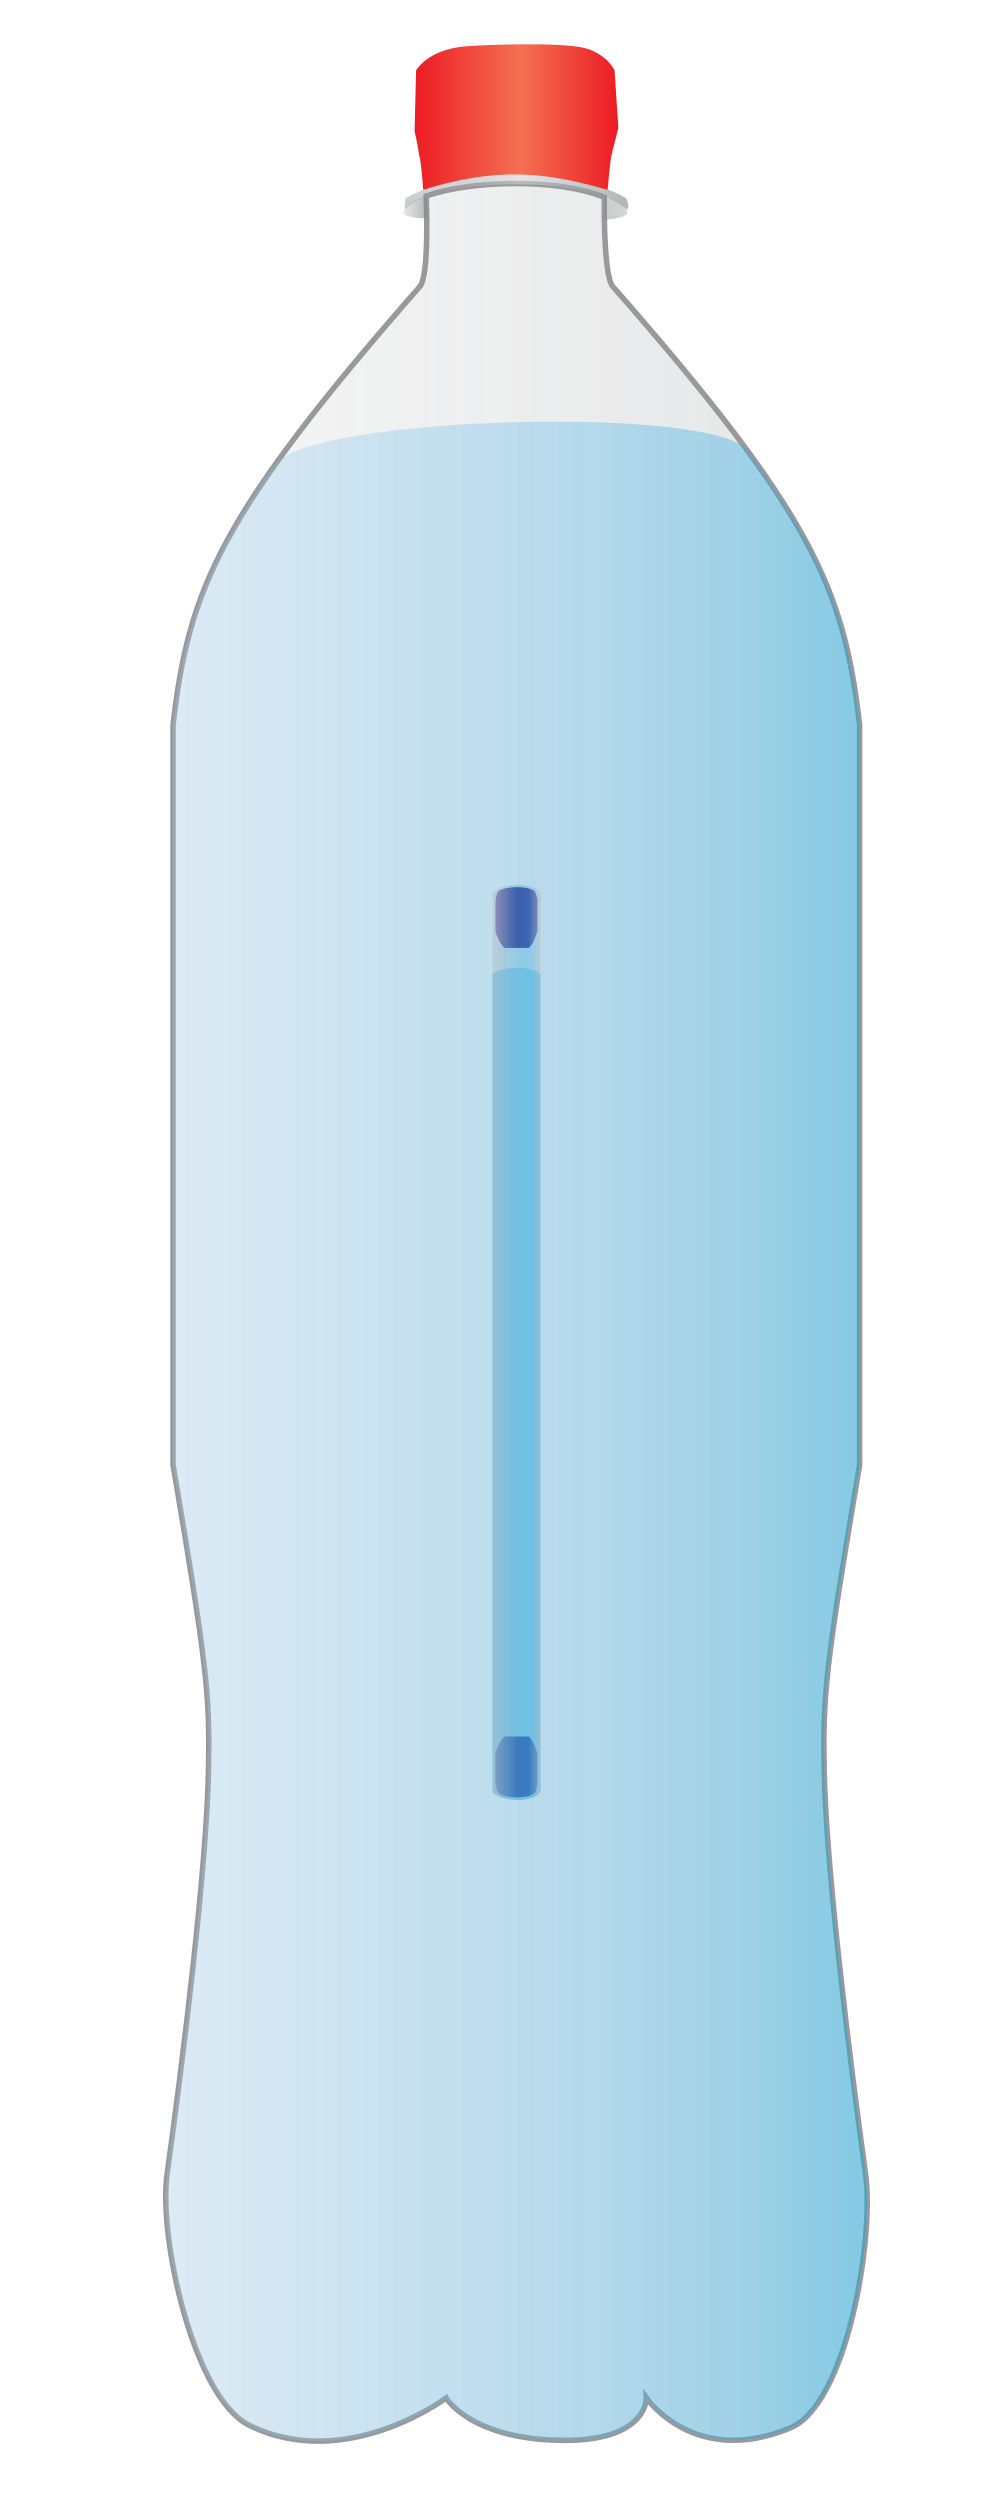
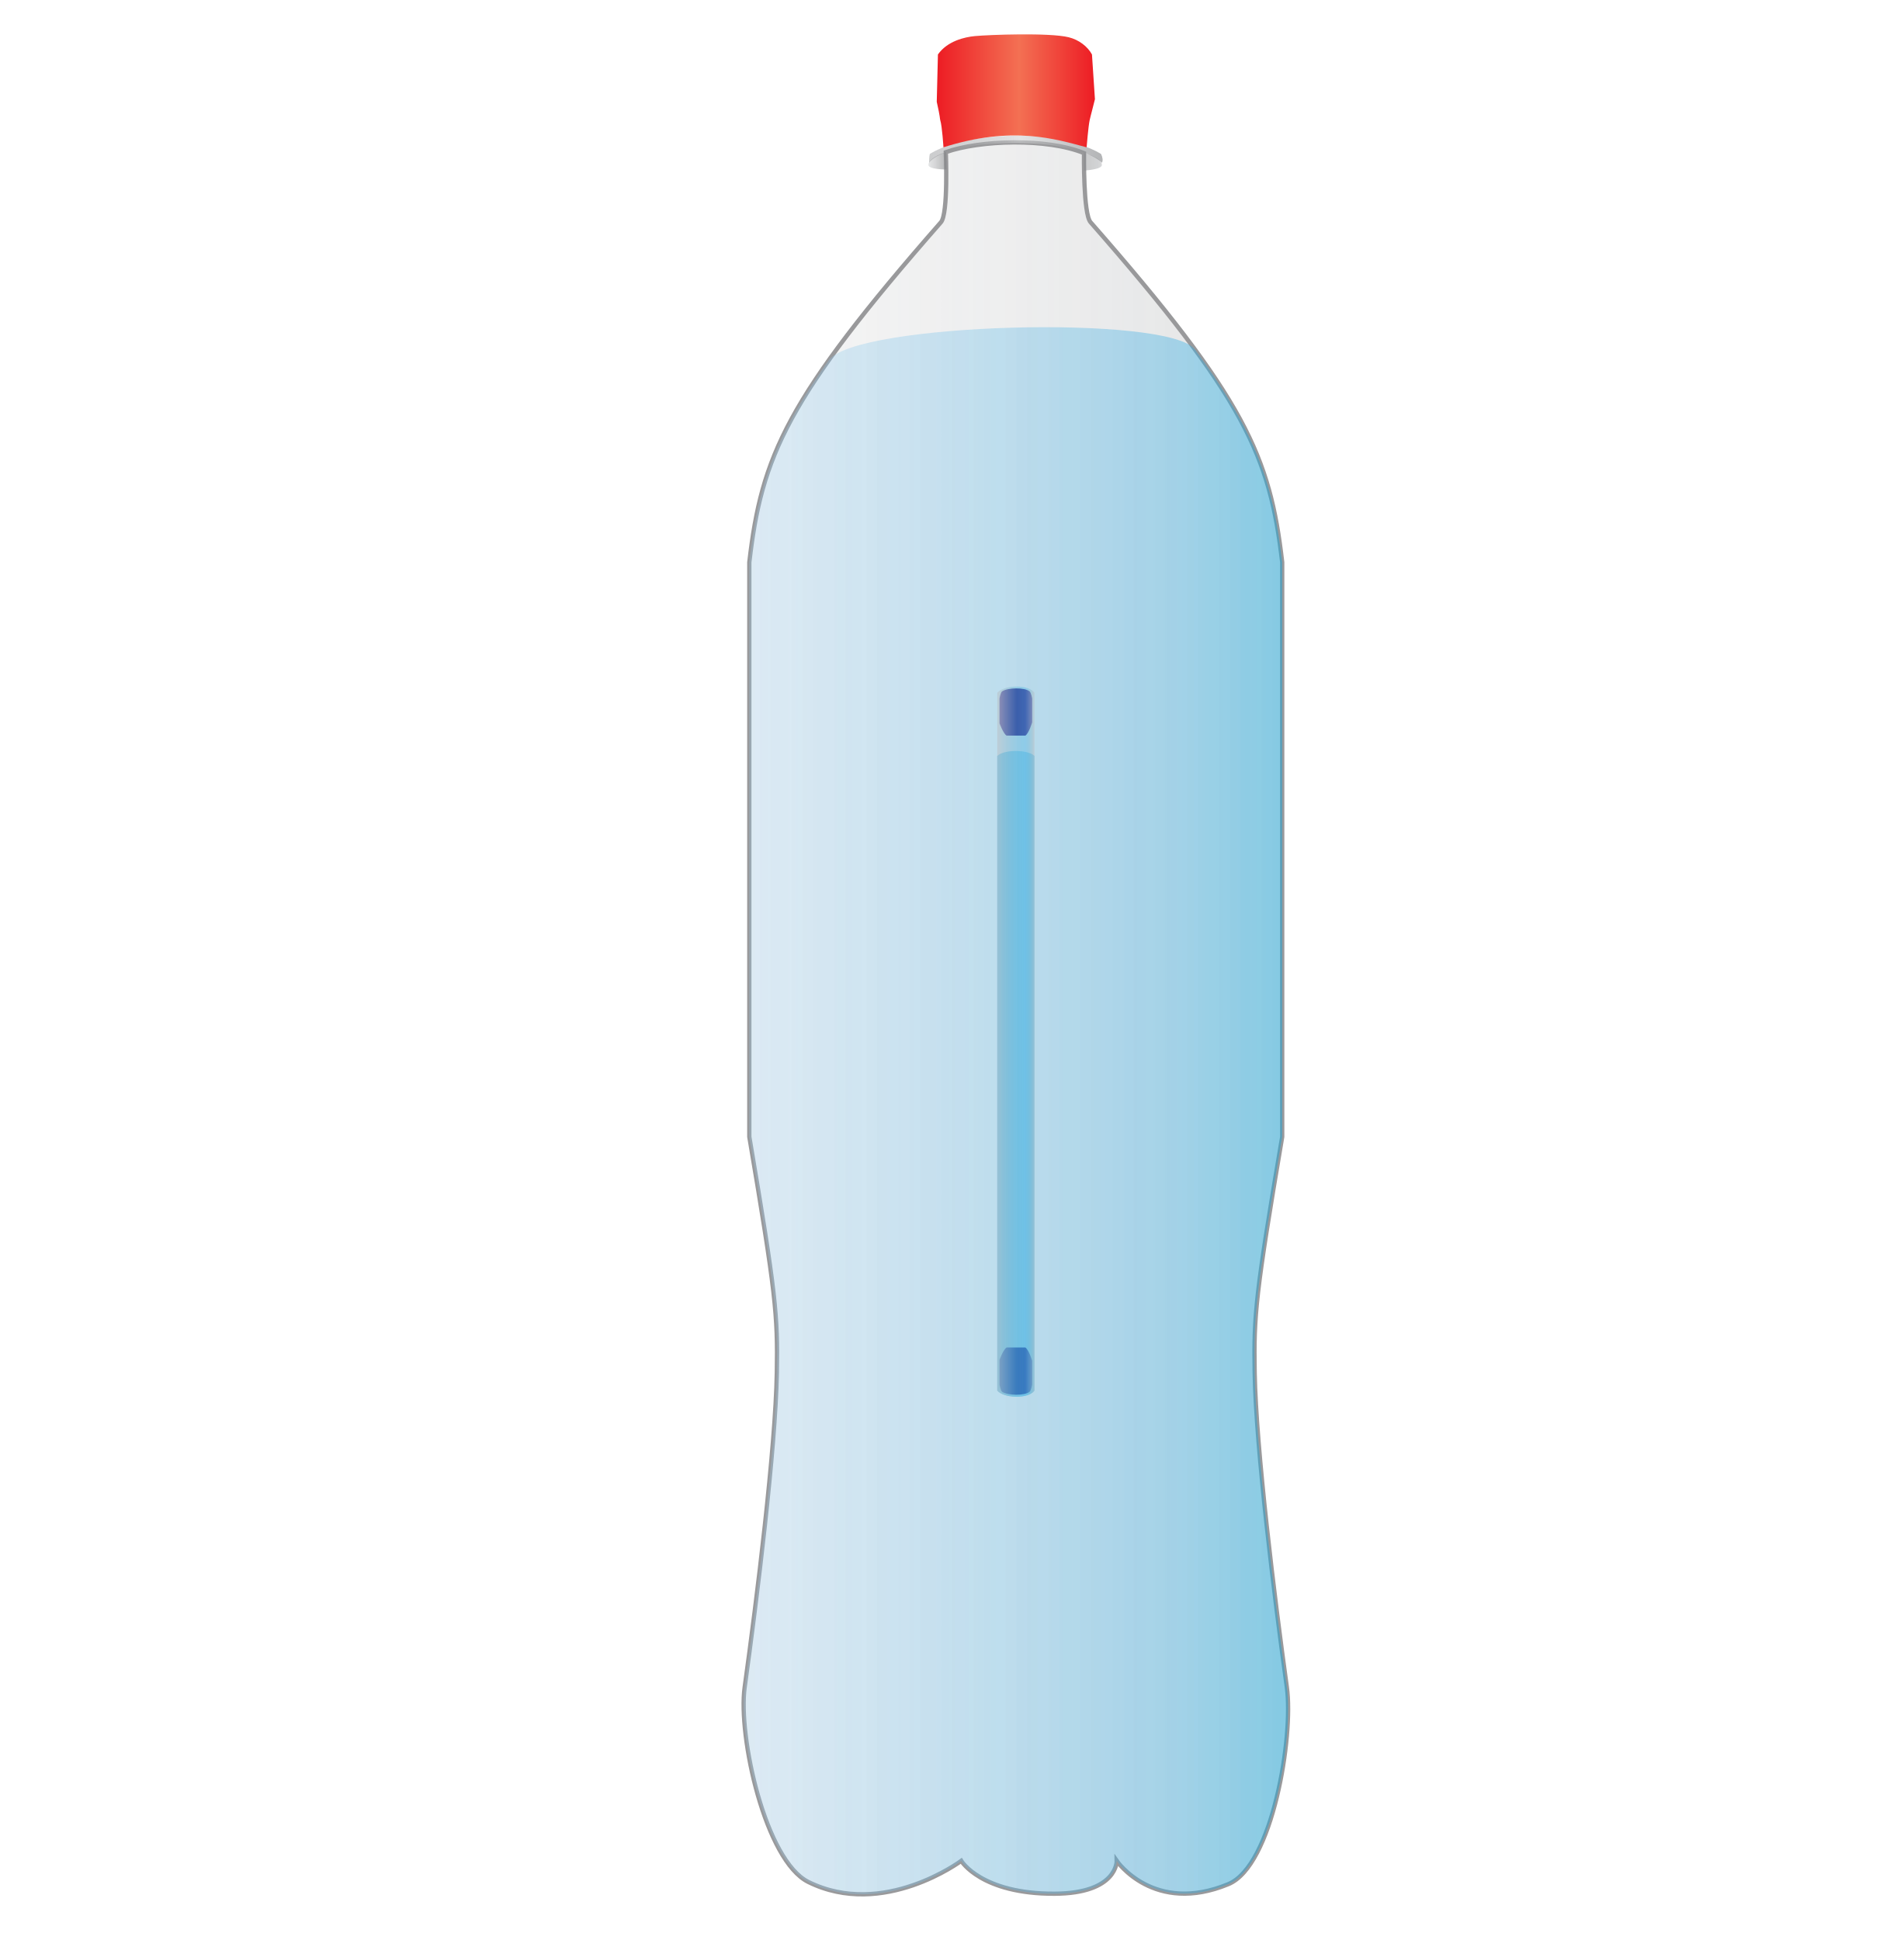
- <svg xmlns="http://www.w3.org/2000/svg" version="1.1" id="Camada_1" x="0px" y="0px" width="89.544px" height="226.333px" viewBox="0 0 89.544 226.333" enable-background="new 0 0 89.544 226.333" xml:space="preserve">
-   <linearGradient id="SVGID_1_" gradientUnits="userSpaceOnUse" x1="15.005" y1="118.808" x2="78.512" y2="118.808">
+ <svg xmlns="http://www.w3.org/2000/svg" version="1.1" id="Camada_1" x="0px" y="0px" width="222px" height="226.333px" viewBox="-71.728 0 222 226.333" enable-background="new -71.728 0 222 226.333" xml:space="preserve">
+   <linearGradient id="SVGID_1_" gradientUnits="userSpaceOnUse" x1="15.061" y1="107.384" x2="78.568" y2="107.384" gradientTransform="matrix(1 0 0 -1 -0.0552 226.1924)">
    <stop offset="0" style="stop-color:#DCDDDE;stop-opacity:0.4" />
    <stop offset="1" style="stop-color:#BCBEC0;stop-opacity:0.6" />
  </linearGradient>
-   <path opacity="0.7" fill="url(#SVGID_1_)" stroke="#6D6E71" stroke-width="0.5" stroke-miterlimit="10" d="M54.707,17.864  c0,0-0.103,7.073,0.765,8.064c18.056,20.59,20.925,27.328,22.352,39.671v67.031c-3.089,18.252-3.327,20.742-3.21,27.5  c0.155,8.934,2.322,26.374,3.751,36.708c0.797,5.769-1.662,20.838-6.82,22.977c-8.688,3.604-13.022-2.716-13.022-2.716  s0.095,3.809-7.271,3.835c-8.548,0.03-10.865-3.835-10.865-3.835s-9.108,6.791-17.837,2.462c-5.002-2.48-8.221-16.955-7.423-22.723  c1.429-10.334,3.596-27.774,3.75-36.708c0.117-6.758-0.122-9.247-3.209-27.5V65.599c1.426-12.343,4.295-19.081,22.351-39.671  c0.869-0.991,0.569-8.177,0.569-8.177C42.584,16.338,50.369,16.092,54.707,17.864z" />
-   <linearGradient id="SVGID_2_" gradientUnits="userSpaceOnUse" x1="15.005" y1="129.588" x2="78.511" y2="129.588">
+   <path opacity="0.7" fill="url(#SVGID_1_)" stroke="#6D6E71" stroke-width="0.5" stroke-miterlimit="10" enable-background="new    " d="  M54.708,17.864c0,0-0.104,7.073,0.765,8.064c18.056,20.59,20.925,27.328,22.353,39.671v67.03c-3.09,18.252-3.328,20.742-3.211,27.5  c0.155,8.935,2.322,26.375,3.752,36.709c0.797,5.769-1.662,20.838-6.82,22.977c-8.688,3.604-13.022-2.716-13.022-2.716  s0.095,3.81-7.271,3.835c-8.548,0.029-10.865-3.835-10.865-3.835s-9.108,6.791-17.837,2.462c-5.002-2.48-8.221-16.955-7.423-22.723  c1.429-10.334,3.596-27.774,3.75-36.709c0.117-6.758-0.122-9.246-3.209-27.5v-67.03c1.426-12.343,4.295-19.081,22.351-39.671  c0.869-0.991,0.569-8.177,0.569-8.177C42.584,16.338,50.37,16.092,54.708,17.864z" />
+   <linearGradient id="SVGID_2_" gradientUnits="userSpaceOnUse" x1="15.061" y1="96.604" x2="78.566" y2="96.604" gradientTransform="matrix(1 0 0 -1 -0.0552 226.1924)">
    <stop offset="0" style="stop-color:#9FCEEF;stop-opacity:0.4" />
    <stop offset="0.782" style="stop-color:#3BAFE4;stop-opacity:0.556" />
    <stop offset="1" style="stop-color:#00A7E1;stop-opacity:0.6" />
  </linearGradient>
-   <path opacity="0.7" fill="url(#SVGID_2_)" d="M67.658,40.787c7.408,10.098,9.15,16.04,10.163,24.812v67.031  c-3.087,18.252-3.325,20.741-3.21,27.499c0.154,8.934,2.322,26.375,3.752,36.708c0.798,5.769-1.662,20.837-6.82,22.977  c-8.688,3.604-13.021-2.717-13.021-2.717s0.095,3.809-7.271,3.837c-8.549,0.03-10.867-3.837-10.867-3.837s-9.106,6.792-17.835,2.463  c-5.002-2.479-8.22-16.954-7.422-22.722c1.428-10.334,3.596-27.775,3.749-36.708c0.117-6.758-0.122-9.246-3.209-27.499V65.599  c0.971-8.404,2.612-14.21,9.26-23.562C28.042,37.657,64.644,36.678,67.658,40.787z" />
-   <linearGradient id="SVGID_3_" gradientUnits="userSpaceOnUse" x1="36.563" y1="18.75" x2="38.671" y2="18.75">
+   <path opacity="0.7" fill="url(#SVGID_2_)" enable-background="new    " d="M67.659,40.787c7.407,10.098,9.149,16.04,10.162,24.812  v67.03c-3.087,18.252-3.324,20.742-3.21,27.5c0.154,8.934,2.322,26.375,3.752,36.707c0.798,5.77-1.661,20.838-6.819,22.978  c-8.688,3.604-13.021-2.717-13.021-2.717s0.096,3.809-7.271,3.837c-8.548,0.029-10.867-3.837-10.867-3.837  s-9.106,6.792-17.835,2.463c-5.002-2.479-8.22-16.954-7.422-22.722c1.428-10.334,3.596-27.775,3.749-36.709  c0.117-6.758-0.122-9.246-3.209-27.498V65.599c0.971-8.404,2.612-14.21,9.26-23.562C28.042,37.657,64.644,36.678,67.659,40.787z" />
+   <linearGradient id="SVGID_3_" gradientUnits="userSpaceOnUse" x1="36.618" y1="207.442" x2="38.726" y2="207.442" gradientTransform="matrix(1 0 0 -1 -0.0552 226.1924)">
    <stop offset="0" style="stop-color:#BCBEC0;stop-opacity:0.4" />
    <stop offset="1" style="stop-color:#808285;stop-opacity:0.6" />
  </linearGradient>
  <path fill="url(#SVGID_3_)" d="M36.563,19.239c0.001,0.549,2.108,0.536,2.108,0.536l-0.047-2.049  C38.625,17.726,36.562,18.333,36.563,19.239z" />
-   <linearGradient id="SVGID_4_" gradientUnits="userSpaceOnUse" x1="54.704" y1="18.871" x2="56.794" y2="18.871">
+   <linearGradient id="SVGID_4_" gradientUnits="userSpaceOnUse" x1="54.758" y1="207.321" x2="56.848" y2="207.321" gradientTransform="matrix(1 0 0 -1 -0.0552 226.1924)">
    <stop offset="0" style="stop-color:#808285;stop-opacity:0.4" />
    <stop offset="1" style="stop-color:#BCBEC0;stop-opacity:0.6" />
  </linearGradient>
-   <path fill="url(#SVGID_4_)" d="M56.794,19.247c-0.002,0.549-2.09,0.649-2.09,0.649v-2.049  C54.704,17.847,56.797,18.341,56.794,19.247z" />
-   <linearGradient id="SVGID_5_" gradientUnits="userSpaceOnUse" x1="36.638" y1="17.407" x2="56.878" y2="17.407">
+   <path fill="url(#SVGID_4_)" d="M56.793,19.247c-0.002,0.549-2.09,0.649-2.09,0.649v-2.049  C54.704,17.847,56.797,18.341,56.793,19.247z" />
+   <linearGradient id="SVGID_5_" gradientUnits="userSpaceOnUse" x1="36.694" y1="208.785" x2="56.932" y2="208.785" gradientTransform="matrix(1 0 0 -1 -0.0552 226.1924)">
    <stop offset="0" style="stop-color:#808285;stop-opacity:0.4" />
    <stop offset="0.521" style="stop-color:#D1D3D4;stop-opacity:0.6" />
    <stop offset="1" style="stop-color:#808285;stop-opacity:0.6" />
  </linearGradient>
-   <path fill="url(#SVGID_5_)" d="M36.721,17.966c0,0,3.002-2.136,10.295-2.136c6.52,0,9.68,2.136,9.68,2.136  c0.166,0.343,0.258,0.762,0.099,1.019c0,0-1.914-2.238-9.821-2.299c-8.908-0.069-10.335,2.299-10.335,2.299  C36.636,18.801,36.639,18.292,36.721,17.966z" />
-   <linearGradient id="SVGID_6_" gradientUnits="userSpaceOnUse" x1="37.534" y1="10.599" x2="55.982" y2="10.599">
+   <path fill="url(#SVGID_5_)" d="M36.721,17.966c0,0,3.002-2.136,10.295-2.136c6.52,0,9.68,2.136,9.68,2.136  c0.166,0.343,0.258,0.762,0.1,1.019c0,0-1.914-2.238-9.821-2.299c-8.908-0.069-10.335,2.299-10.335,2.299  C36.636,18.801,36.639,18.292,36.721,17.966z" />
+   <linearGradient id="SVGID_6_" gradientUnits="userSpaceOnUse" x1="37.588" y1="215.594" x2="56.038" y2="215.594" gradientTransform="matrix(1 0 0 -1 -0.0552 226.1924)">
    <stop offset="0" style="stop-color:#ED1C24" />
    <stop offset="0.521" style="stop-color:#F37053" />
    <stop offset="1" style="stop-color:#ED1C24" />
  </linearGradient>
-   <path fill="url(#SVGID_6_)" d="M55.012,17.187c0,0,0.198-2.452,0.354-3.164c0.124-0.578,0.395-1.511,0.616-2.451l-0.346-5.218  c-0.513-0.942-1.542-1.72-2.712-2.007c-2.266-0.556-9.263-0.294-10.94-0.137c-1.199,0.112-3.214,0.577-4.314,2.144l-0.137,5.524  c0.421,1.85,0.349,1.953,0.409,2.145c0.226,0.735,0.372,3.164,0.372,3.164C46.343,14.627,51.412,16.22,55.012,17.187z" />
+   <path fill="url(#SVGID_6_)" d="M55.012,17.187c0,0,0.197-2.452,0.354-3.164c0.125-0.578,0.396-1.511,0.616-2.451l-0.346-5.218  c-0.513-0.942-1.542-1.72-2.712-2.007c-2.266-0.556-9.263-0.294-10.94-0.137c-1.199,0.112-3.214,0.577-4.314,2.144l-0.137,5.524  c0.421,1.85,0.349,1.953,0.409,2.145c0.226,0.735,0.372,3.164,0.372,3.164C46.342,14.627,51.413,16.22,55.012,17.187z" />
  <g>
-     <linearGradient id="SVGID_7_" gradientUnits="userSpaceOnUse" x1="44.852" y1="159.964" x2="48.664" y2="159.964">
+     <linearGradient id="SVGID_7_" gradientUnits="userSpaceOnUse" x1="44.907" y1="66.228" x2="48.719" y2="66.228" gradientTransform="matrix(1 0 0 -1 -0.0552 226.1924)">
      <stop offset="0" style="stop-color:#645FAA" />
      <stop offset="0.527" style="stop-color:#2E3192" />
      <stop offset="1" style="stop-color:#645FAA" />
    </linearGradient>
-     <path fill="url(#SVGID_7_)" d="M45.682,157.21h2.183c0.396,0.229,0.8,1.553,0.8,1.553v2.767c0,0-0.123,0.701-0.307,0.847   c-0.604,0.481-2.55,0.43-3.198,0c-0.197-0.131-0.308-0.847-0.308-0.847v-2.88C44.852,158.65,45.302,157.419,45.682,157.21z" />
-     <linearGradient id="SVGID_8_" gradientUnits="userSpaceOnUse" x1="44.852" y1="24.843" x2="48.664" y2="24.843" gradientTransform="matrix(1 0 0 -1 0 107.9102)">
+     <path fill="url(#SVGID_7_)" d="M45.682,157.209h2.184c0.396,0.229,0.799,1.554,0.799,1.554v2.767c0,0-0.123,0.701-0.307,0.848   c-0.604,0.48-2.55,0.43-3.198,0c-0.197-0.131-0.308-0.848-0.308-0.848v-2.88C44.852,158.65,45.301,157.418,45.682,157.209z" />
+     <linearGradient id="SVGID_8_" gradientUnits="userSpaceOnUse" x1="44.907" y1="570.297" x2="48.719" y2="570.297" gradientTransform="matrix(1 0 0 1 -0.0552 -487.2305)">
      <stop offset="0" style="stop-color:#645FAA" />
      <stop offset="0.527" style="stop-color:#2E3192" />
      <stop offset="1" style="stop-color:#645FAA" />
    </linearGradient>
-     <path fill="url(#SVGID_8_)" d="M45.682,85.822h2.183c0.396-0.23,0.8-1.553,0.8-1.553v-2.767c0,0-0.123-0.7-0.307-0.847   c-0.604-0.481-2.55-0.429-3.198,0c-0.197,0.13-0.308,0.847-0.308,0.847v2.88C44.852,84.382,45.302,85.611,45.682,85.822z" />
-     <linearGradient id="SVGID_9_" gradientUnits="userSpaceOnUse" x1="44.592" y1="125.287" x2="48.924" y2="125.287">
+     <path fill="url(#SVGID_8_)" d="M45.682,85.822h2.184c0.396-0.23,0.799-1.553,0.799-1.553v-2.767c0,0-0.123-0.7-0.307-0.847   c-0.604-0.481-2.55-0.429-3.198,0c-0.197,0.13-0.308,0.847-0.308,0.847v2.88C44.852,84.382,45.301,85.611,45.682,85.822z" />
+     <linearGradient id="SVGID_9_" gradientUnits="userSpaceOnUse" x1="44.647" y1="100.906" x2="48.979" y2="100.906" gradientTransform="matrix(1 0 0 -1 -0.0552 226.1924)">
      <stop offset="0" style="stop-color:#27AAE1;stop-opacity:0.5" />
      <stop offset="0.751" style="stop-color:#27AAE1;stop-opacity:0.3" />
      <stop offset="1" style="stop-color:#27AAE1;stop-opacity:0.5" />
    </linearGradient>
-     <path fill="url(#SVGID_9_)" d="M44.592,162.238c0.765,0.914,3.651,1.005,4.332,0V88.189c-0.767-0.765-3.566-0.765-4.332,0V162.238z   " />
-     <linearGradient id="SVGID_10_" gradientUnits="userSpaceOnUse" x1="44.592" y1="121.529" x2="48.924" y2="121.529">
+     <path fill="url(#SVGID_9_)" d="M44.592,162.238c0.765,0.914,3.651,1.005,4.333,0V88.189c-0.768-0.765-3.566-0.765-4.333,0V162.238z   " />
+     <linearGradient id="SVGID_10_" gradientUnits="userSpaceOnUse" x1="44.647" y1="104.663" x2="48.979" y2="104.663" gradientTransform="matrix(1 0 0 -1 -0.0552 226.1924)">
      <stop offset="0" style="stop-color:#BCBEC0;stop-opacity:0.5" />
      <stop offset="0.751" style="stop-color:#27AAE1;stop-opacity:0.3" />
      <stop offset="1" style="stop-color:#BCBEC0;stop-opacity:0.5" />
    </linearGradient>
-     <path fill="url(#SVGID_10_)" d="M44.592,162.238c0.765,0.914,3.651,1.005,4.332,0V80.821c-0.681-1.005-3.566-0.914-4.332,0V162.238   z" />
+     <path fill="url(#SVGID_10_)" d="M44.592,162.238c0.765,0.914,3.651,1.005,4.333,0V80.821c-0.682-1.005-3.566-0.914-4.333,0V162.238   z" />
  </g>
</svg>
